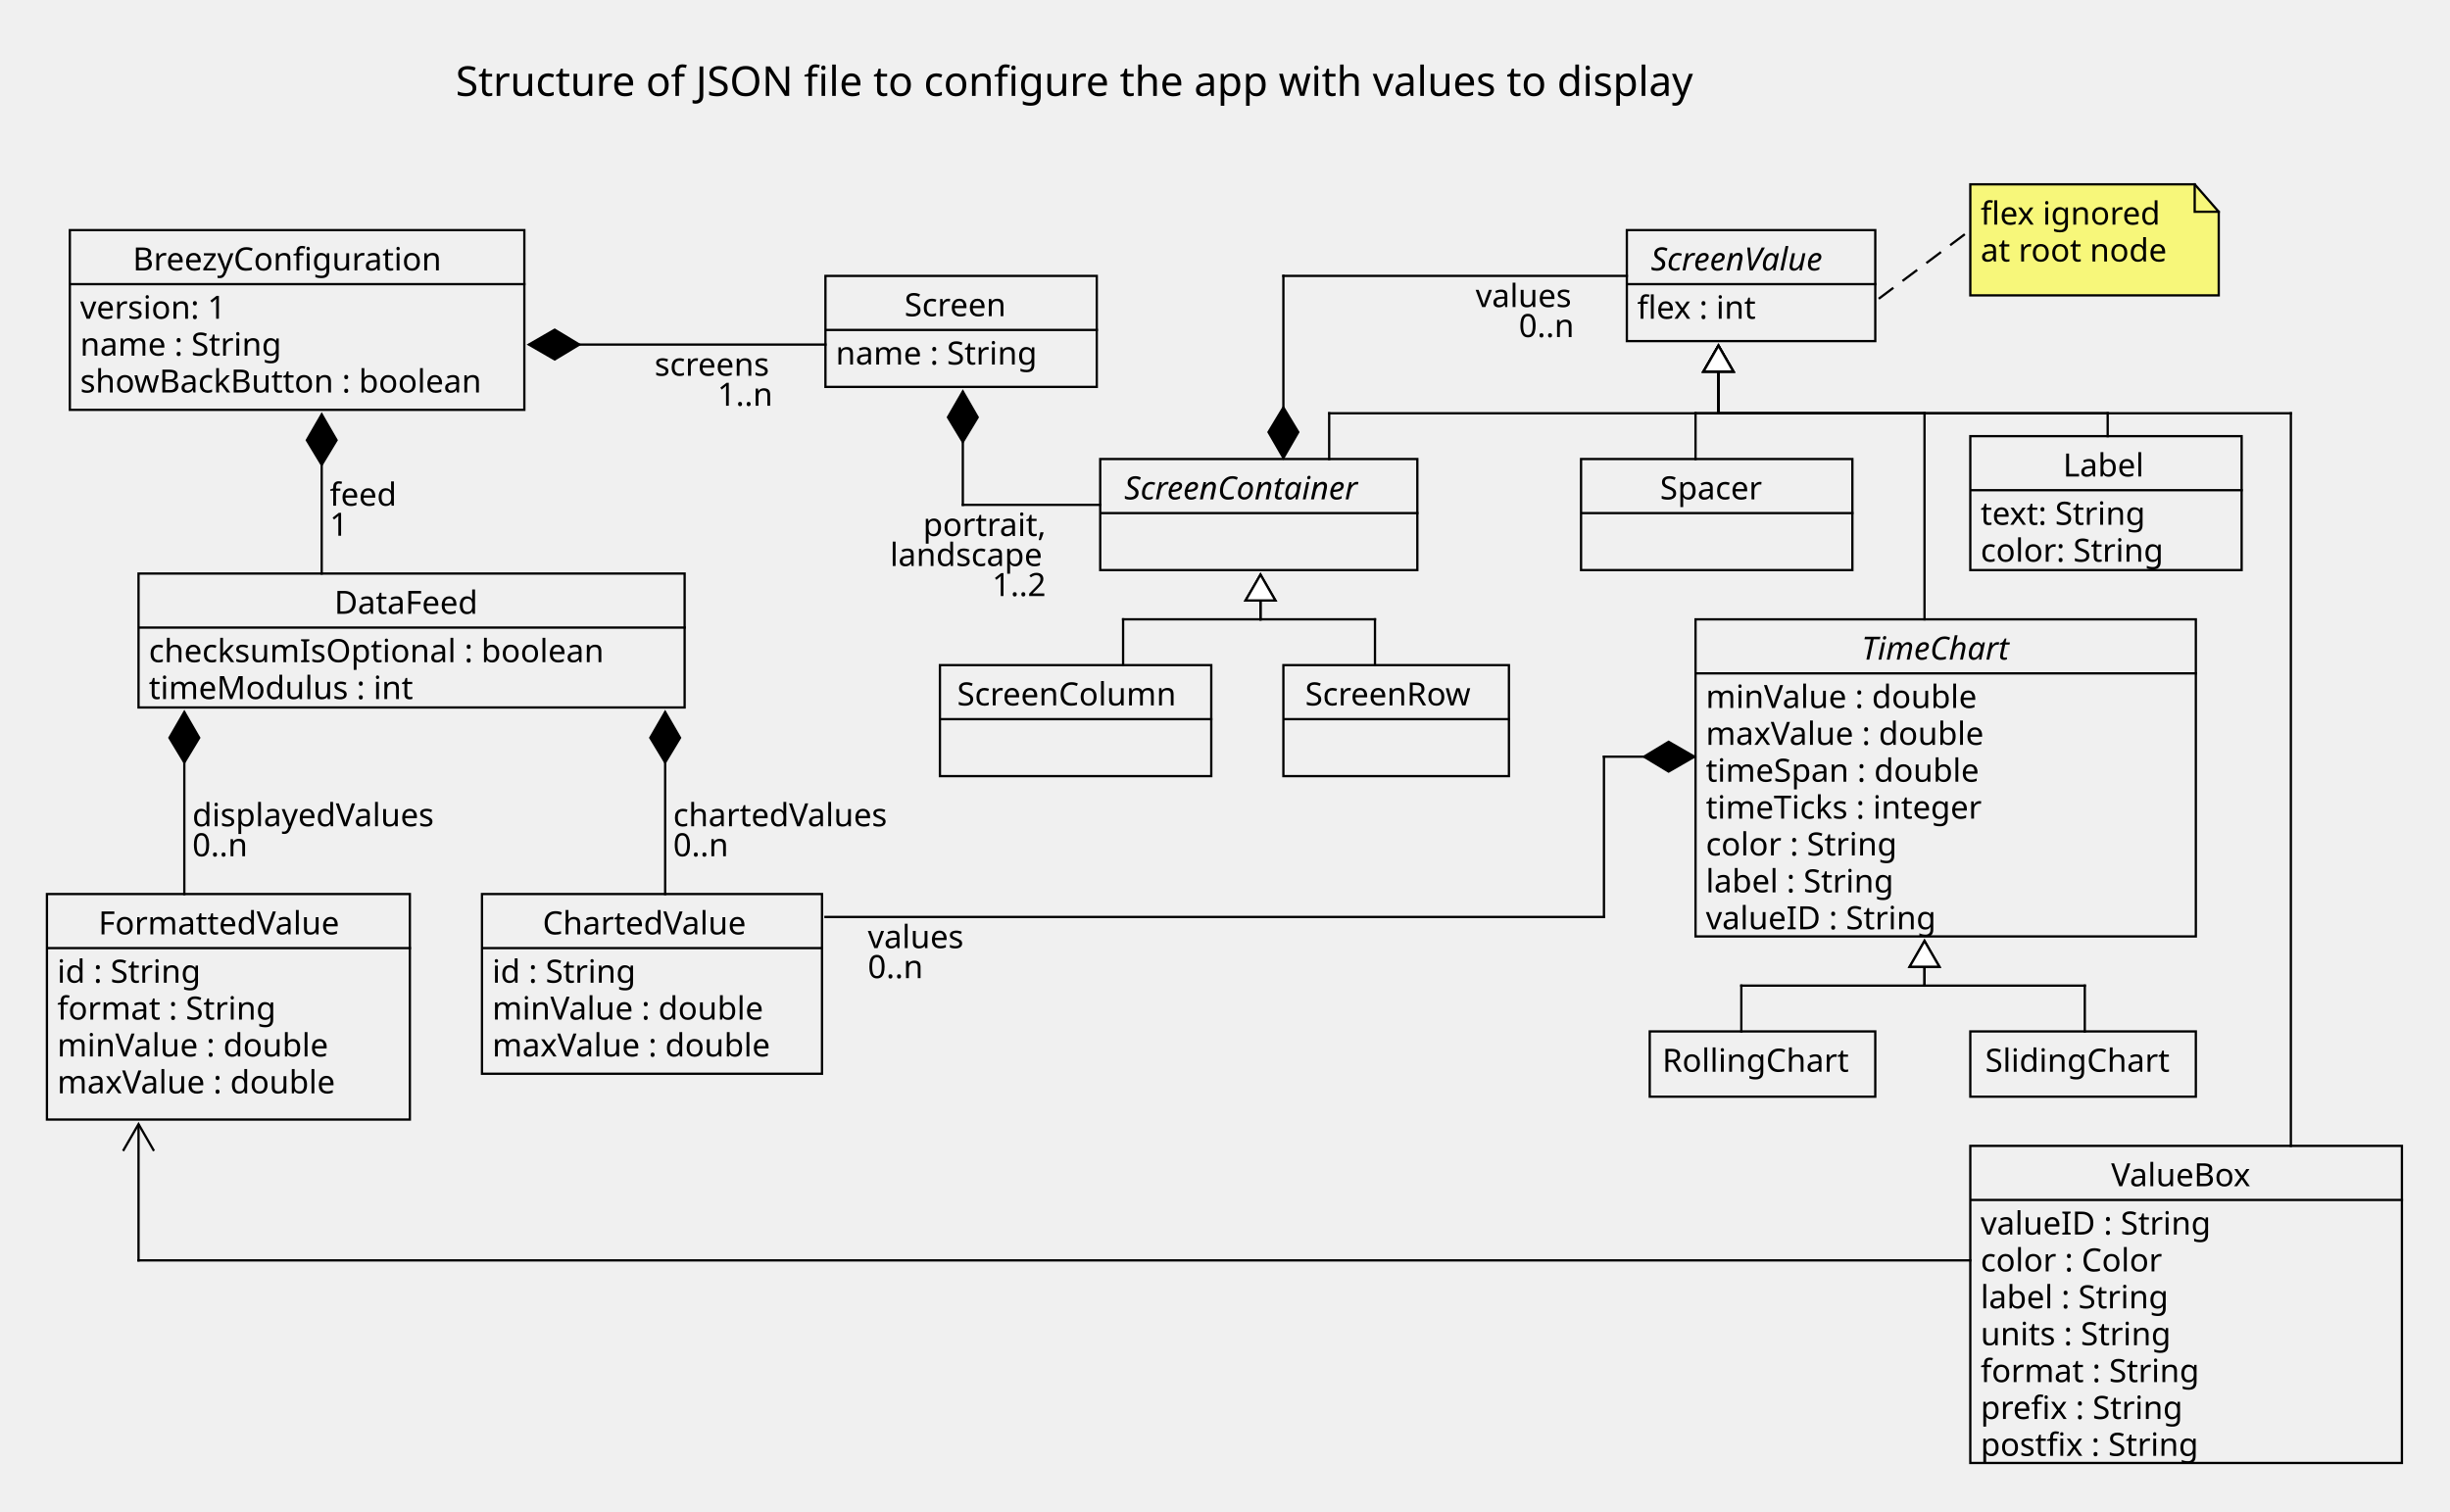
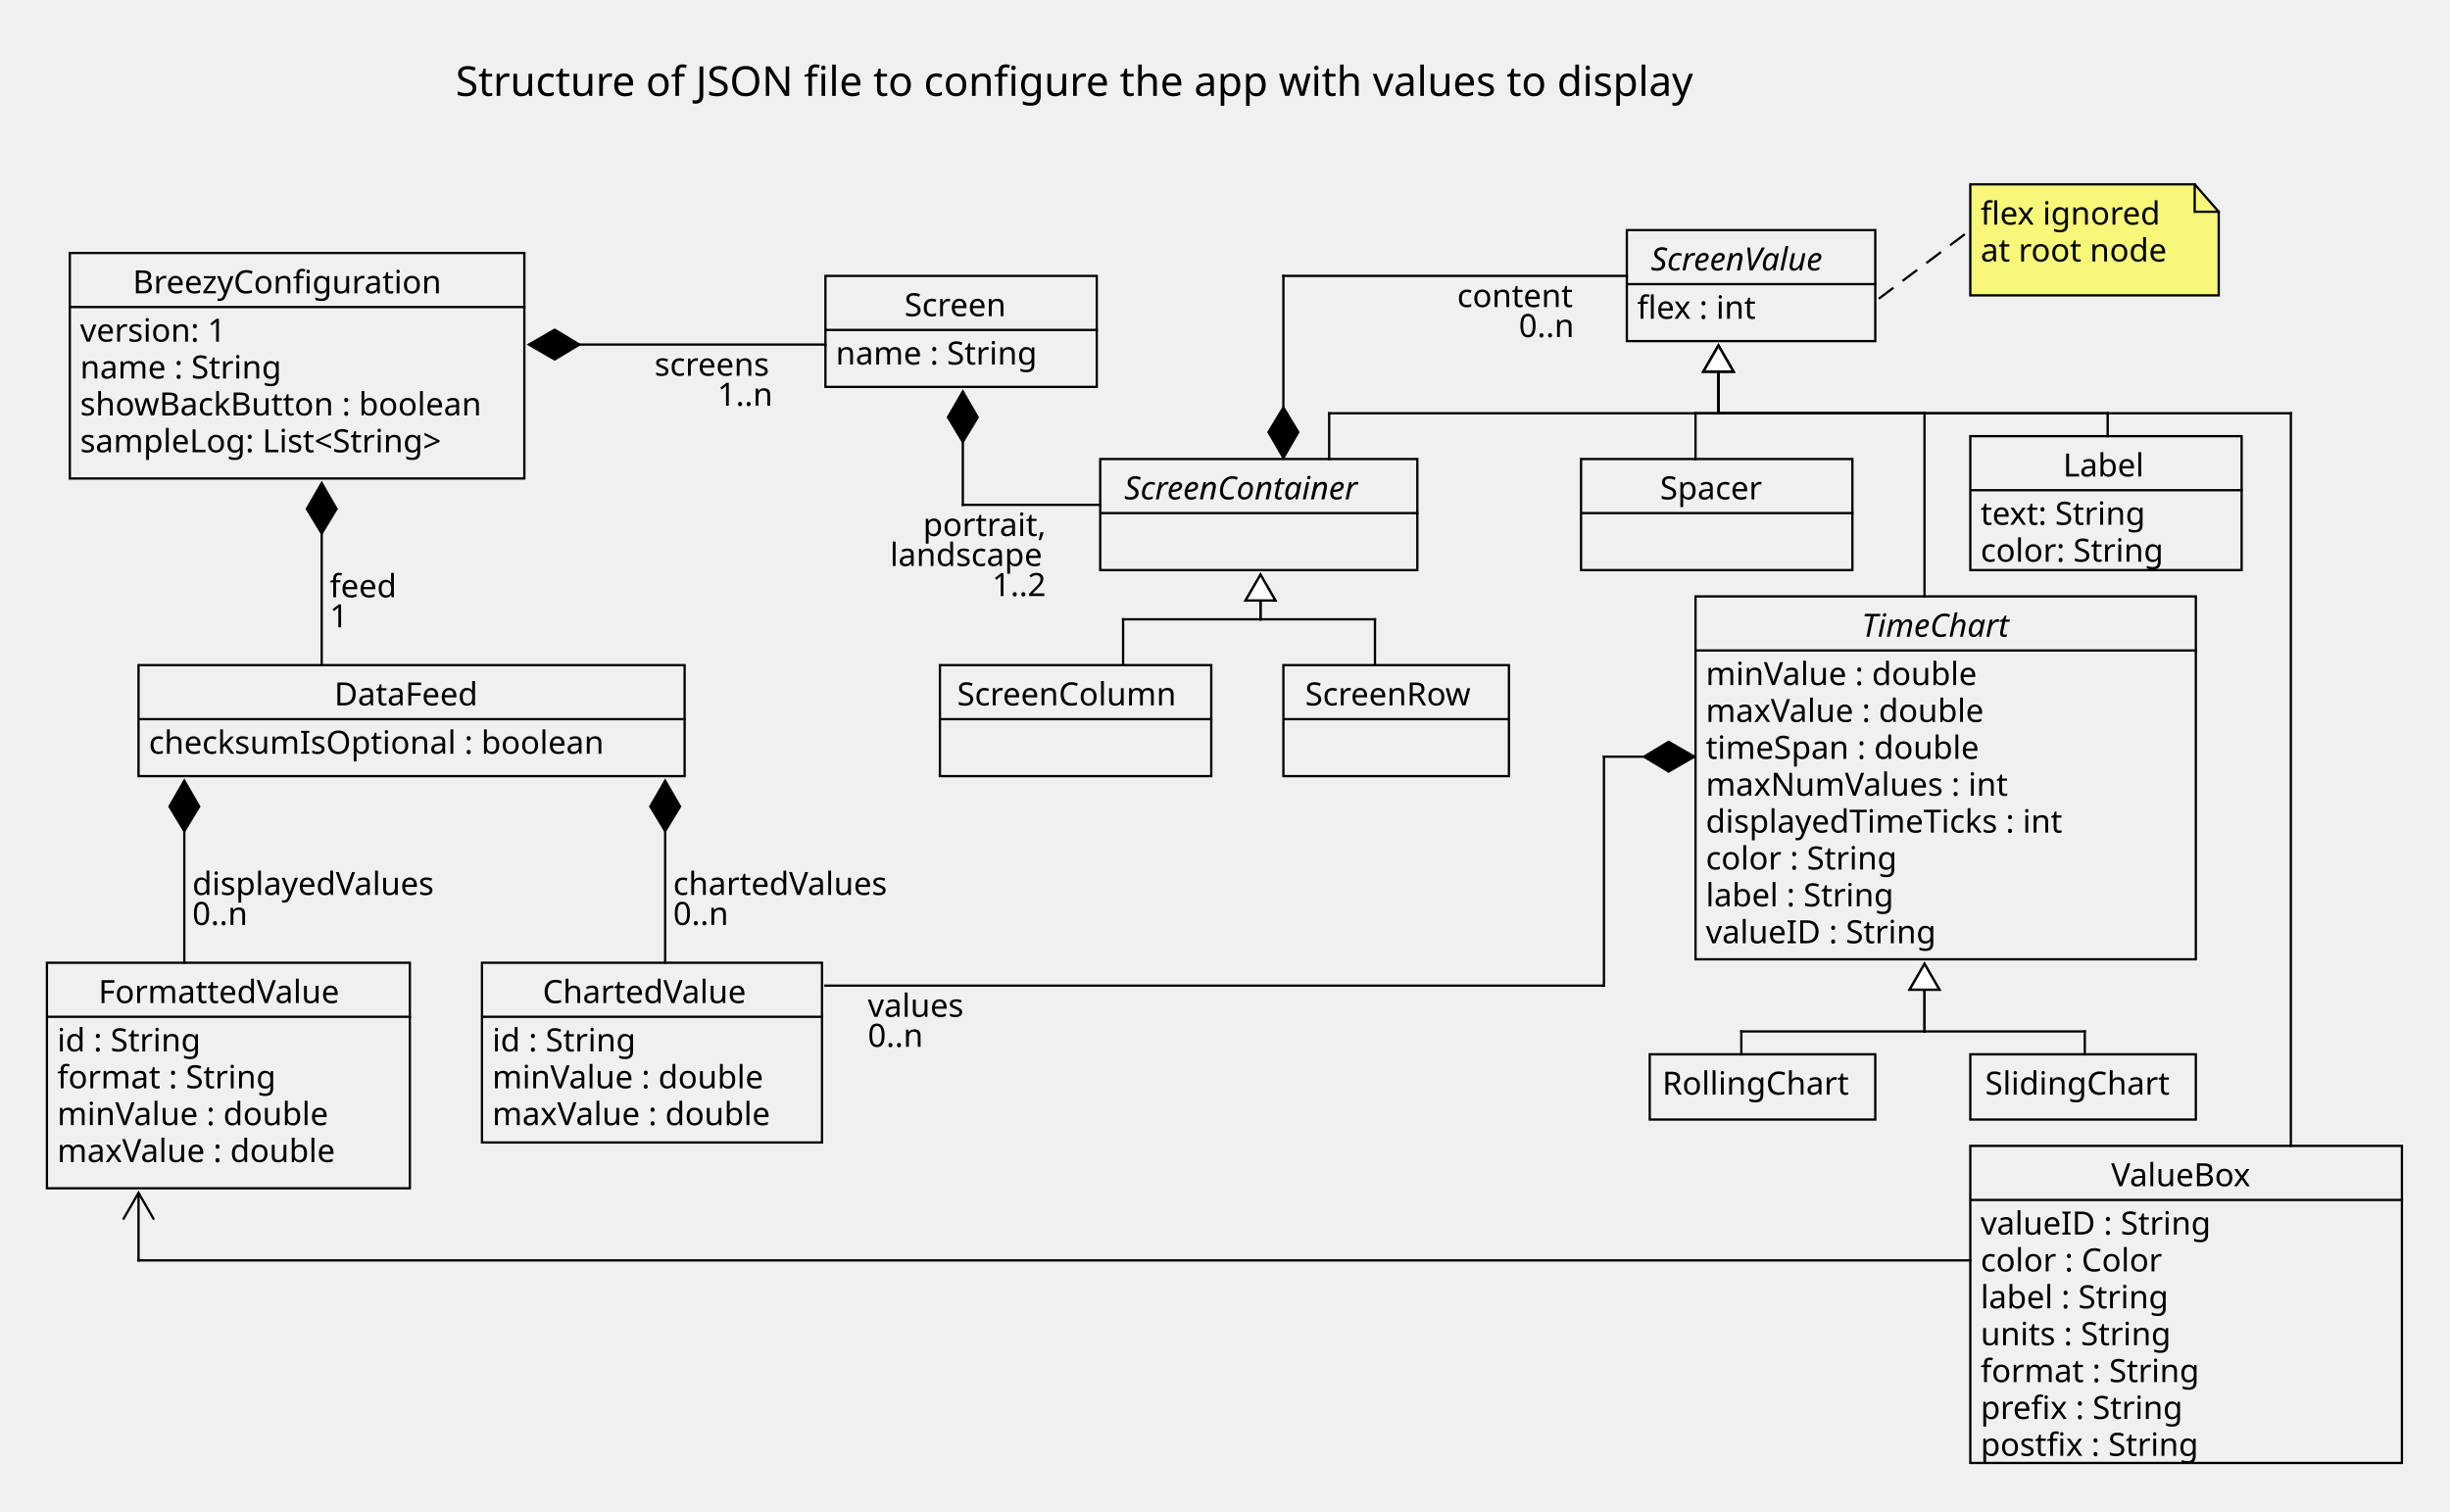
<svg xmlns="http://www.w3.org/2000/svg" fill-opacity="1" color-rendering="auto" color-interpolation="auto" text-rendering="auto" stroke="black" stroke-linecap="square" width="1070" stroke-miterlimit="10" shape-rendering="auto" stroke-opacity="1" fill="black" stroke-dasharray="none" font-weight="normal" stroke-width="1" viewBox="10 0 1070 660" height="660" font-family="'Dialog'" font-style="normal" stroke-linejoin="miter" font-size="12px" stroke-dashoffset="0" image-rendering="auto">
  <defs id="genericDefs" />
  <g>
    <defs id="defs1">
      <clipPath clipPathUnits="userSpaceOnUse" id="clipPath1">
        <path d="M0 0 L2147483647 0 L2147483647 2147483647 L0 2147483647 L0 0 Z" />
      </clipPath>
      <clipPath clipPathUnits="userSpaceOnUse" id="clipPath2">
        <path d="M0 0 L0 50 L110 50 L110 0 Z" />
      </clipPath>
      <clipPath clipPathUnits="userSpaceOnUse" id="clipPath3">
        <path d="M0 0 L0 30 L100 30 L100 0 Z" />
      </clipPath>
      <clipPath clipPathUnits="userSpaceOnUse" id="clipPath4">
        <path d="M0 0 L0 50 L120 50 L120 0 Z" />
      </clipPath>
      <clipPath clipPathUnits="userSpaceOnUse" id="clipPath5">
        <path d="M0 0 L0 60 L120 60 L120 0 Z" />
      </clipPath>
      <clipPath clipPathUnits="userSpaceOnUse" id="clipPath6">
        <path d="M0 0 L0 140 L190 140 L190 0 Z" />
      </clipPath>
      <clipPath clipPathUnits="userSpaceOnUse" id="clipPath7">
-         <path d="M0 0 L0 140 L220 140 L220 0 Z" />
+         <path d="M0 0 L0 160 L220 160 L220 0 Z" />
      </clipPath>
      <clipPath clipPathUnits="userSpaceOnUse" id="clipPath8">
        <path d="M0 0 L0 50 L140 50 L140 0 Z" />
      </clipPath>
      <clipPath clipPathUnits="userSpaceOnUse" id="clipPath9">
        <path d="M0 0 L0 50 L100 50 L100 0 Z" />
      </clipPath>
      <clipPath clipPathUnits="userSpaceOnUse" id="clipPath10">
        <path d="M0 0 L0 100 L160 100 L160 0 Z" />
      </clipPath>
      <clipPath clipPathUnits="userSpaceOnUse" id="clipPath11">
        <path d="M0 0 L0 80 L150 80 L150 0 Z" />
      </clipPath>
      <clipPath clipPathUnits="userSpaceOnUse" id="clipPath12">
-         <path d="M0 0 L0 60 L240 60 L240 0 Z" />
+         <path d="M0 0 L0 50 L240 50 L240 0 Z" />
      </clipPath>
      <clipPath clipPathUnits="userSpaceOnUse" id="clipPath13">
        <path d="M0 0 L0 40 L680 40 L680 0 Z" />
      </clipPath>
      <clipPath clipPathUnits="userSpaceOnUse" id="clipPath14">
-         <path d="M0 0 L0 80 L200 80 L200 0 Z" />
+         <path d="M0 0 L0 100 L200 100 L200 0 Z" />
      </clipPath>
      <clipPath clipPathUnits="userSpaceOnUse" id="clipPath15">
        <path d="M0 0 L0 60 L70 60 L70 0 Z" />
      </clipPath>
      <clipPath clipPathUnits="userSpaceOnUse" id="clipPath16">
        <path d="M0 0 L0 70 L100 70 L100 0 Z" />
      </clipPath>
      <clipPath clipPathUnits="userSpaceOnUse" id="clipPath17">
        <path d="M0 0 L0 70 L110 70 L110 0 Z" />
      </clipPath>
      <clipPath clipPathUnits="userSpaceOnUse" id="clipPath18">
-         <path d="M0 0 L0 90 L830 90 L830 0 Z" />
+         <path d="M0 0 L0 60 L830 60 L830 0 Z" />
      </clipPath>
      <clipPath clipPathUnits="userSpaceOnUse" id="clipPath19">
        <path d="M0 0 L0 70 L200 70 L200 0 Z" />
      </clipPath>
      <clipPath clipPathUnits="userSpaceOnUse" id="clipPath20">
        <path d="M0 0 L0 80 L40 80 L40 0 Z" />
      </clipPath>
      <clipPath clipPathUnits="userSpaceOnUse" id="clipPath21">
        <path d="M0 0 L0 380 L280 380 L280 0 Z" />
      </clipPath>
      <clipPath clipPathUnits="userSpaceOnUse" id="clipPath22">
        <path d="M0 0 L0 110 L120 110 L120 0 Z" />
      </clipPath>
      <clipPath clipPathUnits="userSpaceOnUse" id="clipPath23">
-         <path d="M0 0 L0 150 L120 150 L120 0 Z" />
+         <path d="M0 0 L0 140 L120 140 L120 0 Z" />
      </clipPath>
      <clipPath clipPathUnits="userSpaceOnUse" id="clipPath24">
-         <path d="M0 0 L0 120 L410 120 L410 0 Z" />
+         <path d="M0 0 L0 150 L410 150 L410 0 Z" />
      </clipPath>
      <clipPath clipPathUnits="userSpaceOnUse" id="clipPath25">
+         <path d="M0 0 L0 80 L200 80 L200 0 Z" />
+       </clipPath>
+       <clipPath clipPathUnits="userSpaceOnUse" id="clipPath26">
        <path d="M0 0 L0 110 L180 110 L180 0 Z" />
      </clipPath>
-       <clipPath clipPathUnits="userSpaceOnUse" id="clipPath26">
+       <clipPath clipPathUnits="userSpaceOnUse" id="clipPath27">
        <path d="M0 0 L0 70 L80 70 L80 0 Z" />
      </clipPath>
-       <clipPath clipPathUnits="userSpaceOnUse" id="clipPath27">
+       <clipPath clipPathUnits="userSpaceOnUse" id="clipPath28">
        <path d="M0 0 L0 70 L90 70 L90 0 Z" />
      </clipPath>
-       <clipPath clipPathUnits="userSpaceOnUse" id="clipPath28">
+       <clipPath clipPathUnits="userSpaceOnUse" id="clipPath29">
        <path d="M0 0 L0 50 L160 50 L160 0 Z" />
      </clipPath>
-       <clipPath clipPathUnits="userSpaceOnUse" id="clipPath29">
-         <path d="M0 0 L0 100 L60 100 L60 0 Z" />
-       </clipPath>
      <clipPath clipPathUnits="userSpaceOnUse" id="clipPath30">
+         <path d="M0 0 L0 110 L60 110 L60 0 Z" />
+       </clipPath>
+       <clipPath clipPathUnits="userSpaceOnUse" id="clipPath31">
        <path d="M0 0 L0 110 L130 110 L130 0 Z" />
      </clipPath>
-       <clipPath clipPathUnits="userSpaceOnUse" id="clipPath31">
+       <clipPath clipPathUnits="userSpaceOnUse" id="clipPath32">
        <path d="M0 0 L0 110 L140 110 L140 0 Z" />
      </clipPath>
    </defs>
    <g fill="rgb(255,255,0)" fill-opacity="0.49" transform="translate(870,80)" stroke-opacity="0.49" stroke="rgb(255,255,0)">
      <path d="M0.5 0.5 L98.5 0.5 L109 12.5 L109 49 L0.5 49 Z" stroke="none" clip-path="url(#clipPath2)" />
    </g>
    <g transform="translate(870,80)">
      <path fill="none" d="M0.5 0.5 L98.5 0.5 L109 12.5 L109 49 L0.5 49 Z" clip-path="url(#clipPath2)" />
      <path fill="none" d="M98.5 0.5 L98.5 12.5 L109 12.5" clip-path="url(#clipPath2)" />
      <text x="5" font-size="14px" y="18.109" clip-path="url(#clipPath2)" font-family="sans-serif" stroke="none" xml:space="preserve">flex ignored</text>
      <text x="5" font-size="14px" y="34.219" clip-path="url(#clipPath2)" font-family="sans-serif" stroke="none" xml:space="preserve">at root node</text>
    </g>
-     <g fill="rgb(255,255,255)" fill-opacity="0" transform="translate(870,450)" stroke-opacity="0" stroke="rgb(255,255,255)">
+     <g fill="rgb(255,255,255)" fill-opacity="0" transform="translate(870,460)" stroke-opacity="0" stroke="rgb(255,255,255)">
      <rect x="0.5" width="98.5" height="28.5" y="0.5" clip-path="url(#clipPath3)" stroke="none" />
    </g>
-     <g transform="translate(870,450)">
+     <g transform="translate(870,460)">
      <rect fill="none" x="0.5" width="98.5" height="28.5" y="0.5" clip-path="url(#clipPath3)" />
      <text x="7" font-size="14px" y="18.109" clip-path="url(#clipPath3)" font-family="sans-serif" stroke="none" xml:space="preserve">SlidingChart</text>
    </g>
-     <g fill="rgb(255,255,255)" fill-opacity="0" transform="translate(730,450)" stroke-opacity="0" stroke="rgb(255,255,255)">
+     <g fill="rgb(255,255,255)" fill-opacity="0" transform="translate(730,460)" stroke-opacity="0" stroke="rgb(255,255,255)">
      <rect x="0.5" width="98.5" height="28.5" y="0.5" clip-path="url(#clipPath3)" stroke="none" />
    </g>
-     <g transform="translate(730,450)">
+     <g transform="translate(730,460)">
      <rect fill="none" x="0.5" width="98.5" height="28.5" y="0.5" clip-path="url(#clipPath3)" />
      <text x="6" font-size="14px" y="18.109" clip-path="url(#clipPath3)" font-family="sans-serif" stroke="none" xml:space="preserve">RollingChart</text>
    </g>
    <g fill="rgb(255,255,255)" fill-opacity="0" transform="translate(700,200)" stroke-opacity="0" stroke="rgb(255,255,255)">
      <rect x="0.5" width="118.5" height="48.5" y="0.5" clip-path="url(#clipPath4)" stroke="none" />
    </g>
    <g transform="translate(700,200)">
      <rect fill="none" x="0.5" width="118.5" height="48.5" y="0.5" clip-path="url(#clipPath4)" />
      <text x="35" font-size="14px" y="18.109" clip-path="url(#clipPath4)" font-family="sans-serif" stroke="none" xml:space="preserve">Spacer</text>
      <path fill="none" d="M1 24.109 L119 24.109" clip-path="url(#clipPath4)" />
    </g>
    <g fill="rgb(255,255,255)" fill-opacity="0" transform="translate(870,190)" stroke-opacity="0" stroke="rgb(255,255,255)">
      <rect x="0.5" width="118.5" height="58.5" y="0.5" clip-path="url(#clipPath5)" stroke="none" />
    </g>
    <g transform="translate(870,190)">
      <rect fill="none" x="0.5" width="118.5" height="58.5" y="0.5" clip-path="url(#clipPath5)" />
      <text x="41" font-size="14px" y="18.109" clip-path="url(#clipPath5)" font-family="sans-serif" stroke="none" xml:space="preserve">Label</text>
      <path fill="none" d="M1 24.109 L119 24.109" clip-path="url(#clipPath5)" />
      <text x="5" font-size="14px" y="39.219" clip-path="url(#clipPath5)" font-family="sans-serif" stroke="none" xml:space="preserve">text: String</text>
      <text x="5" font-size="14px" y="55.328" clip-path="url(#clipPath5)" font-family="sans-serif" stroke="none" xml:space="preserve">color: String</text>
    </g>
    <g fill="rgb(255,255,255)" fill-opacity="0" transform="translate(870,500)" stroke-opacity="0" stroke="rgb(255,255,255)">
      <rect x="0.5" width="188.5" height="138.5" y="0.5" clip-path="url(#clipPath6)" stroke="none" />
    </g>
    <g transform="translate(870,500)">
      <rect fill="none" x="0.5" width="188.5" height="138.5" y="0.5" clip-path="url(#clipPath6)" />
      <text x="62" font-size="14px" y="18.109" clip-path="url(#clipPath6)" font-family="sans-serif" stroke="none" xml:space="preserve">ValueBox</text>
      <path fill="none" d="M1 24.109 L189 24.109" clip-path="url(#clipPath6)" />
      <text x="5" font-size="14px" y="39.219" clip-path="url(#clipPath6)" font-family="sans-serif" stroke="none" xml:space="preserve">valueID : String</text>
      <text x="5" font-size="14px" y="55.328" clip-path="url(#clipPath6)" font-family="sans-serif" stroke="none" xml:space="preserve">color : Color</text>
      <text x="5" font-size="14px" y="71.438" clip-path="url(#clipPath6)" font-family="sans-serif" stroke="none" xml:space="preserve">label : String</text>
      <text x="5" font-size="14px" y="87.547" clip-path="url(#clipPath6)" font-family="sans-serif" stroke="none" xml:space="preserve">units : String</text>
      <text x="5" font-size="14px" y="103.656" clip-path="url(#clipPath6)" font-family="sans-serif" stroke="none" xml:space="preserve">format : String</text>
      <text x="5" font-size="14px" y="119.766" clip-path="url(#clipPath6)" font-family="sans-serif" stroke="none" xml:space="preserve">prefix : String</text>
      <text x="5" font-size="14px" y="135.875" clip-path="url(#clipPath6)" font-family="sans-serif" stroke="none" xml:space="preserve">postfix : String</text>
    </g>
-     <g fill="rgb(255,255,255)" fill-opacity="0" transform="translate(750,270)" stroke-opacity="0" stroke="rgb(255,255,255)">
-       <rect x="0.5" width="218.5" height="138.5" y="0.5" clip-path="url(#clipPath7)" stroke="none" />
-     </g>
-     <g transform="translate(750,270)">
-       <rect fill="none" x="0.5" width="218.5" height="138.5" y="0.5" clip-path="url(#clipPath7)" />
+     <g fill="rgb(255,255,255)" fill-opacity="0" transform="translate(750,260)" stroke-opacity="0" stroke="rgb(255,255,255)">
+       <rect x="0.5" width="218.5" height="158.5" y="0.5" clip-path="url(#clipPath7)" stroke="none" />
+     </g>
+     <g transform="translate(750,260)">
+       <rect fill="none" x="0.5" width="218.5" height="158.5" y="0.5" clip-path="url(#clipPath7)" />
      <text x="73" font-size="14px" y="18.109" clip-path="url(#clipPath7)" font-family="sans-serif" font-style="italic" stroke="none" xml:space="preserve">TimeChart</text>
      <path fill="none" d="M1 24.109 L219 24.109" clip-path="url(#clipPath7)" />
      <text x="5" font-size="14px" y="39.219" clip-path="url(#clipPath7)" font-family="sans-serif" stroke="none" xml:space="preserve">minValue : double</text>
      <text x="5" font-size="14px" y="55.328" clip-path="url(#clipPath7)" font-family="sans-serif" stroke="none" xml:space="preserve">maxValue : double</text>
      <text x="5" font-size="14px" y="71.438" clip-path="url(#clipPath7)" font-family="sans-serif" stroke="none" xml:space="preserve">timeSpan : double</text>
-       <text x="5" font-size="14px" y="87.547" clip-path="url(#clipPath7)" font-family="sans-serif" stroke="none" xml:space="preserve">timeTicks : integer</text>
-       <text x="5" font-size="14px" y="103.656" clip-path="url(#clipPath7)" font-family="sans-serif" stroke="none" xml:space="preserve">color : String</text>
-       <text x="5" font-size="14px" y="119.766" clip-path="url(#clipPath7)" font-family="sans-serif" stroke="none" xml:space="preserve">label : String</text>
-       <text x="5" font-size="14px" y="135.875" clip-path="url(#clipPath7)" font-family="sans-serif" stroke="none" xml:space="preserve">valueID : String</text>
+       <text x="5" font-size="14px" y="87.547" clip-path="url(#clipPath7)" font-family="sans-serif" stroke="none" xml:space="preserve">maxNumValues : int</text>
+       <text x="5" font-size="14px" y="103.656" clip-path="url(#clipPath7)" font-family="sans-serif" stroke="none" xml:space="preserve">displayedTimeTicks : int</text>
+       <text x="5" font-size="14px" y="119.766" clip-path="url(#clipPath7)" font-family="sans-serif" stroke="none" xml:space="preserve">color : String</text>
+       <text x="5" font-size="14px" y="135.875" clip-path="url(#clipPath7)" font-family="sans-serif" stroke="none" xml:space="preserve">label : String</text>
+       <text x="5" font-size="14px" y="151.984" clip-path="url(#clipPath7)" font-family="sans-serif" stroke="none" xml:space="preserve">valueID : String</text>
    </g>
    <g fill="rgb(255,255,255)" fill-opacity="0" transform="translate(490,200)" stroke-opacity="0" stroke="rgb(255,255,255)">
      <rect x="0.5" width="138.5" height="48.5" y="0.5" clip-path="url(#clipPath8)" stroke="none" />
    </g>
    <g transform="translate(490,200)">
      <rect fill="none" x="0.5" width="138.5" height="48.5" y="0.5" clip-path="url(#clipPath8)" />
      <text x="11" font-size="14px" y="18.109" clip-path="url(#clipPath8)" font-family="sans-serif" font-style="italic" stroke="none" xml:space="preserve">ScreenContainer</text>
      <path fill="none" d="M1 24.109 L139 24.109" clip-path="url(#clipPath8)" />
    </g>
    <g fill="rgb(255,255,255)" fill-opacity="0" transform="translate(420,290)" stroke-opacity="0" stroke="rgb(255,255,255)">
      <rect x="0.5" width="118.5" height="48.5" y="0.5" clip-path="url(#clipPath4)" stroke="none" />
    </g>
    <g transform="translate(420,290)">
      <rect fill="none" x="0.5" width="118.5" height="48.5" y="0.5" clip-path="url(#clipPath4)" />
      <text x="8" font-size="14px" y="18.109" clip-path="url(#clipPath4)" font-family="sans-serif" stroke="none" xml:space="preserve">ScreenColumn</text>
      <path fill="none" d="M1 24.109 L119 24.109" clip-path="url(#clipPath4)" />
    </g>
    <g fill="rgb(255,255,255)" fill-opacity="0" transform="translate(570,290)" stroke-opacity="0" stroke="rgb(255,255,255)">
      <rect x="0.5" width="98.5" height="48.5" y="0.5" clip-path="url(#clipPath9)" stroke="none" />
    </g>
    <g transform="translate(570,290)">
      <rect fill="none" x="0.5" width="98.5" height="48.5" y="0.5" clip-path="url(#clipPath9)" />
      <text x="10" font-size="14px" y="18.109" clip-path="url(#clipPath9)" font-family="sans-serif" stroke="none" xml:space="preserve">ScreenRow</text>
      <path fill="none" d="M1 24.109 L99 24.109" clip-path="url(#clipPath9)" />
    </g>
    <g fill="rgb(255,255,255)" fill-opacity="0" transform="translate(720,100)" stroke-opacity="0" stroke="rgb(255,255,255)">
      <rect x="0.5" width="108.5" height="48.5" y="0.5" clip-path="url(#clipPath2)" stroke="none" />
    </g>
    <g transform="translate(720,100)">
      <rect fill="none" x="0.5" width="108.5" height="48.5" y="0.5" clip-path="url(#clipPath2)" />
      <text x="11" font-size="14px" y="18.109" clip-path="url(#clipPath2)" font-family="sans-serif" font-style="italic" stroke="none" xml:space="preserve">ScreenValue</text>
      <path fill="none" d="M1 24.109 L109 24.109" clip-path="url(#clipPath2)" />
      <text x="5" font-size="14px" y="39.219" clip-path="url(#clipPath2)" font-family="sans-serif" stroke="none" xml:space="preserve">flex : int</text>
    </g>
-     <g fill="rgb(255,255,255)" fill-opacity="0" transform="translate(30,390)" stroke-opacity="0" stroke="rgb(255,255,255)">
+     <g fill="rgb(255,255,255)" fill-opacity="0" transform="translate(30,420)" stroke-opacity="0" stroke="rgb(255,255,255)">
      <rect x="0.5" width="158.5" height="98.5" y="0.5" clip-path="url(#clipPath10)" stroke="none" />
    </g>
-     <g transform="translate(30,390)">
+     <g transform="translate(30,420)">
      <rect fill="none" x="0.5" width="158.5" height="98.5" y="0.5" clip-path="url(#clipPath10)" />
      <text x="23" font-size="14px" y="18.109" clip-path="url(#clipPath10)" font-family="sans-serif" stroke="none" xml:space="preserve">FormattedValue</text>
      <path fill="none" d="M1 24.109 L159 24.109" clip-path="url(#clipPath10)" />
      <text x="5" font-size="14px" y="39.219" clip-path="url(#clipPath10)" font-family="sans-serif" stroke="none" xml:space="preserve">id : String</text>
      <text x="5" font-size="14px" y="55.328" clip-path="url(#clipPath10)" font-family="sans-serif" stroke="none" xml:space="preserve">format : String</text>
      <text x="5" font-size="14px" y="71.438" clip-path="url(#clipPath10)" font-family="sans-serif" stroke="none" xml:space="preserve">minValue : double</text>
      <text x="5" font-size="14px" y="87.547" clip-path="url(#clipPath10)" font-family="sans-serif" stroke="none" xml:space="preserve">maxValue : double</text>
    </g>
-     <g fill="rgb(255,255,255)" fill-opacity="0" transform="translate(220,390)" stroke-opacity="0" stroke="rgb(255,255,255)">
+     <g fill="rgb(255,255,255)" fill-opacity="0" transform="translate(220,420)" stroke-opacity="0" stroke="rgb(255,255,255)">
      <rect x="0.5" width="148.5" height="78.5" y="0.5" clip-path="url(#clipPath11)" stroke="none" />
    </g>
-     <g transform="translate(220,390)">
+     <g transform="translate(220,420)">
      <rect fill="none" x="0.5" width="148.5" height="78.5" y="0.5" clip-path="url(#clipPath11)" />
      <text x="27" font-size="14px" y="18.109" clip-path="url(#clipPath11)" font-family="sans-serif" stroke="none" xml:space="preserve">ChartedValue</text>
      <path fill="none" d="M1 24.109 L149 24.109" clip-path="url(#clipPath11)" />
      <text x="5" font-size="14px" y="39.219" clip-path="url(#clipPath11)" font-family="sans-serif" stroke="none" xml:space="preserve">id : String</text>
      <text x="5" font-size="14px" y="55.328" clip-path="url(#clipPath11)" font-family="sans-serif" stroke="none" xml:space="preserve">minValue : double</text>
      <text x="5" font-size="14px" y="71.438" clip-path="url(#clipPath11)" font-family="sans-serif" stroke="none" xml:space="preserve">maxValue : double</text>
    </g>
-     <g fill="rgb(255,255,255)" fill-opacity="0" transform="translate(70,250)" stroke-opacity="0" stroke="rgb(255,255,255)">
-       <rect x="0.5" width="238.5" height="58.5" y="0.5" clip-path="url(#clipPath12)" stroke="none" />
-     </g>
-     <g transform="translate(70,250)">
-       <rect fill="none" x="0.5" width="238.5" height="58.5" y="0.5" clip-path="url(#clipPath12)" />
+     <g fill="rgb(255,255,255)" fill-opacity="0" transform="translate(70,290)" stroke-opacity="0" stroke="rgb(255,255,255)">
+       <rect x="0.5" width="238.5" height="48.5" y="0.5" clip-path="url(#clipPath12)" stroke="none" />
+     </g>
+     <g transform="translate(70,290)">
+       <rect fill="none" x="0.5" width="238.5" height="48.5" y="0.5" clip-path="url(#clipPath12)" />
      <text x="86" font-size="14px" y="18.109" clip-path="url(#clipPath12)" font-family="sans-serif" stroke="none" xml:space="preserve">DataFeed</text>
      <path fill="none" d="M1 24.109 L239 24.109" clip-path="url(#clipPath12)" />
      <text x="5" font-size="14px" y="39.219" clip-path="url(#clipPath12)" font-family="sans-serif" stroke="none" xml:space="preserve">checksumIsOptional : boolean</text>
-       <text x="5" font-size="14px" y="55.328" clip-path="url(#clipPath12)" font-family="sans-serif" stroke="none" xml:space="preserve">timeModulus : int</text>
    </g>
    <g fill="rgb(255,255,255)" fill-opacity="0" transform="translate(370,120)" stroke-opacity="0" stroke="rgb(255,255,255)">
      <rect x="0.5" width="118.5" height="48.5" y="0.5" clip-path="url(#clipPath4)" stroke="none" />
    </g>
    <g transform="translate(370,120)">
      <rect fill="none" x="0.5" width="118.5" height="48.5" y="0.5" clip-path="url(#clipPath4)" />
      <text x="35" font-size="14px" y="18.109" clip-path="url(#clipPath4)" font-family="sans-serif" stroke="none" xml:space="preserve">Screen</text>
      <path fill="none" d="M1 24.109 L119 24.109" clip-path="url(#clipPath4)" />
      <text x="5" font-size="14px" y="39.219" clip-path="url(#clipPath4)" font-family="sans-serif" stroke="none" xml:space="preserve">name : String</text>
    </g>
    <g fill="rgb(255,255,255)" fill-opacity="0" transform="translate(160,20)" stroke-opacity="0" stroke="rgb(255,255,255)">
      <rect x="0.5" width="678.5" height="38.5" y="0.5" clip-path="url(#clipPath13)" stroke="none" />
    </g>
    <g font-family="sans-serif" font-size="18px" transform="translate(160,20)">
      <text x="49" xml:space="preserve" y="21.875" clip-path="url(#clipPath13)" stroke="none">Structure of JSON file to configure the app with values to display</text>
    </g>
-     <g fill="rgb(255,255,255)" fill-opacity="0" transform="translate(40,100)" stroke-opacity="0" stroke="rgb(255,255,255)">
-       <rect x="0.5" width="198.5" height="78.5" y="0.5" clip-path="url(#clipPath14)" stroke="none" />
-     </g>
-     <g transform="translate(40,100)">
-       <rect fill="none" x="0.5" width="198.5" height="78.5" y="0.5" clip-path="url(#clipPath14)" />
+     <g fill="rgb(255,255,255)" fill-opacity="0" transform="translate(40,110)" stroke-opacity="0" stroke="rgb(255,255,255)">
+       <rect x="0.5" width="198.5" height="98.5" y="0.5" clip-path="url(#clipPath14)" stroke="none" />
+     </g>
+     <g transform="translate(40,110)">
+       <rect fill="none" x="0.5" width="198.5" height="98.5" y="0.5" clip-path="url(#clipPath14)" />
      <text x="28" font-size="14px" y="18.109" clip-path="url(#clipPath14)" font-family="sans-serif" stroke="none" xml:space="preserve">BreezyConfiguration</text>
      <path fill="none" d="M1 24.109 L199 24.109" clip-path="url(#clipPath14)" />
      <text x="5" font-size="14px" y="39.219" clip-path="url(#clipPath14)" font-family="sans-serif" stroke="none" xml:space="preserve">version: 1</text>
      <text x="5" font-size="14px" y="55.328" clip-path="url(#clipPath14)" font-family="sans-serif" stroke="none" xml:space="preserve">name : String</text>
      <text x="5" font-size="14px" y="71.438" clip-path="url(#clipPath14)" font-family="sans-serif" stroke="none" xml:space="preserve">showBackButton : boolean</text>
+       <text x="5" font-size="14px" y="87.547" clip-path="url(#clipPath14)" font-family="sans-serif" stroke="none" xml:space="preserve">sampleLog: List&lt;String&gt;</text>
    </g>
    <g stroke-dasharray="8,5" stroke-miterlimit="5" transform="translate(820,90)" stroke-linecap="butt">
      <path fill="none" d="M10.5 40.5 L50.5 10.5" clip-path="url(#clipPath15)" />
    </g>
-     <g transform="translate(840,400)">
-       <path fill="none" d="M10.5 11.5 L10.5 30.5" clip-path="url(#clipPath16)" />
-       <path fill="none" d="M10.5 30.5 L80.5 30.5" clip-path="url(#clipPath16)" />
-       <path fill="none" d="M80.5 30.5 L80.5 50.5" clip-path="url(#clipPath16)" />
+     <g transform="translate(840,410)">
+       <path fill="none" d="M10.5 11.5 L10.5 40.5" clip-path="url(#clipPath16)" />
+       <path fill="none" d="M10.5 40.5 L80.5 40.5" clip-path="url(#clipPath16)" />
+       <path fill="none" d="M80.5 40.5 L80.5 50.5" clip-path="url(#clipPath16)" />
      <path fill="white" d="M4 22.258 L10.5 11 L17 22.258 Z" clip-path="url(#clipPath16)" stroke="none" />
      <path fill="none" d="M4 22.258 L10.5 11 L17 22.258 Z" clip-path="url(#clipPath16)" />
    </g>
-     <g transform="translate(760,400)">
-       <path fill="none" d="M90.5 11.5 L90.5 30.5" clip-path="url(#clipPath17)" />
-       <path fill="none" d="M90.5 30.5 L10.5 30.5" clip-path="url(#clipPath17)" />
-       <path fill="none" d="M10.5 30.5 L10.5 50.5" clip-path="url(#clipPath17)" />
+     <g transform="translate(760,410)">
+       <path fill="none" d="M90.5 11.5 L90.5 40.5" clip-path="url(#clipPath17)" />
+       <path fill="none" d="M90.5 40.5 L10.5 40.5" clip-path="url(#clipPath17)" />
+       <path fill="none" d="M10.5 40.5 L10.5 50.5" clip-path="url(#clipPath17)" />
      <path fill="white" d="M84 22.258 L90.5 11 L97 22.258 Z" clip-path="url(#clipPath17)" stroke="none" />
      <path fill="none" d="M84 22.258 L90.5 11 L97 22.258 Z" clip-path="url(#clipPath17)" />
    </g>
-     <g transform="translate(60,480)">
-       <path fill="none" d="M10.5 11.5 L10.5 70.5" clip-path="url(#clipPath18)" />
-       <path fill="none" d="M10.5 70.5 L810.5 70.5" clip-path="url(#clipPath18)" />
+     <g transform="translate(60,510)">
+       <path fill="none" d="M10.5 11.5 L10.5 40.5" clip-path="url(#clipPath18)" />
+       <path fill="none" d="M10.5 40.5 L810.5 40.5" clip-path="url(#clipPath18)" />
      <path fill="none" d="M4 22.258 L10.5 11 L17 22.258" clip-path="url(#clipPath18)" />
    </g>
    <g transform="translate(750,140)">
      <path fill="none" d="M10.5 11.5 L10.5 40.5" clip-path="url(#clipPath19)" />
      <path fill="none" d="M10.5 40.5 L180.5 40.5" clip-path="url(#clipPath19)" />
      <path fill="none" d="M180.5 40.5 L180.5 50.5" clip-path="url(#clipPath19)" />
      <path fill="white" d="M4 22.258 L10.5 11 L17 22.258 Z" clip-path="url(#clipPath19)" stroke="none" />
      <path fill="none" d="M4 22.258 L10.5 11 L17 22.258 Z" clip-path="url(#clipPath19)" />
    </g>
    <g transform="translate(740,140)">
      <path fill="none" d="M20.5 11.5 L20.5 40.5" clip-path="url(#clipPath20)" />
      <path fill="none" d="M20.5 40.5 L10.5 40.5" clip-path="url(#clipPath20)" />
      <path fill="none" d="M10.5 40.5 L10.5 60.5" clip-path="url(#clipPath20)" />
      <path fill="white" d="M14 22.258 L20.5 11 L27 22.258 Z" clip-path="url(#clipPath20)" stroke="none" />
      <path fill="none" d="M14 22.258 L20.5 11 L27 22.258 Z" clip-path="url(#clipPath20)" />
    </g>
    <g transform="translate(750,140)">
      <path fill="none" d="M10.5 11.5 L10.5 40.5" clip-path="url(#clipPath21)" />
      <path fill="none" d="M10.5 40.5 L260.5 40.5" clip-path="url(#clipPath21)" />
      <path fill="none" d="M260.5 40.5 L260.5 360.5" clip-path="url(#clipPath21)" />
      <path fill="white" d="M4 22.258 L10.5 11 L17 22.258 Z" clip-path="url(#clipPath21)" stroke="none" />
      <path fill="none" d="M4 22.258 L10.5 11 L17 22.258 Z" clip-path="url(#clipPath21)" />
    </g>
    <g transform="translate(390,160)">
      <path fill="none" d="M40.5 11.5 L40.5 60.5" clip-path="url(#clipPath22)" />
      <path fill="none" d="M40.5 60.5 L100.5 60.5" clip-path="url(#clipPath22)" />
      <path d="M34 22.258 L40.5 11 L47 22.258 L40.5 33.017 Z" clip-path="url(#clipPath22)" stroke="none" />
      <path fill="none" d="M34 22.258 L40.5 11 L47 22.258 L40.5 33.017 Z" clip-path="url(#clipPath22)" />
      <text x="23.139" font-size="14px" y="74.109" clip-path="url(#clipPath22)" font-family="sans-serif" stroke="none" xml:space="preserve">portrait,</text>
      <text x="8.701" font-size="14px" y="87.219" clip-path="url(#clipPath22)" font-family="sans-serif" stroke="none" xml:space="preserve">landscape</text>
      <text x="53.285" font-size="14px" y="100.328" clip-path="url(#clipPath22)" font-family="sans-serif" stroke="none" xml:space="preserve">1..2</text>
    </g>
    <g transform="translate(750,140)">
      <path fill="none" d="M10.5 11.5 L10.5 40.5" clip-path="url(#clipPath23)" />
      <path fill="none" d="M10.5 40.5 L100.5 40.5" clip-path="url(#clipPath23)" />
-       <path fill="none" d="M100.5 40.5 L100.5 130.5" clip-path="url(#clipPath23)" />
+       <path fill="none" d="M100.5 40.5 L100.5 120.5" clip-path="url(#clipPath23)" />
      <path fill="white" d="M4 22.258 L10.5 11 L17 22.258 Z" clip-path="url(#clipPath23)" stroke="none" />
      <path fill="none" d="M4 22.258 L10.5 11 L17 22.258 Z" clip-path="url(#clipPath23)" />
    </g>
    <g transform="translate(360,320)">
      <path fill="none" d="M389.5 10.5 L350.5 10.5" clip-path="url(#clipPath24)" />
-       <path fill="none" d="M350.5 10.5 L350.5 80.5" clip-path="url(#clipPath24)" />
-       <path fill="none" d="M350.5 80.5 L10.5 80.5" clip-path="url(#clipPath24)" />
+       <path fill="none" d="M350.5 10.5 L350.5 110.5" clip-path="url(#clipPath24)" />
+       <path fill="none" d="M350.5 110.5 L10.5 110.5" clip-path="url(#clipPath24)" />
      <path d="M378.742 4 L390 10.5 L378.742 17 L367.983 10.5 Z" clip-path="url(#clipPath24)" stroke="none" />
      <path fill="none" d="M378.742 4 L390 10.5 L378.742 17 L367.983 10.5 Z" clip-path="url(#clipPath24)" />
-       <text x="29" font-size="14px" y="94.109" clip-path="url(#clipPath24)" font-family="sans-serif" stroke="none" xml:space="preserve">values</text>
-       <text x="29" font-size="14px" y="107.219" clip-path="url(#clipPath24)" font-family="sans-serif" stroke="none" xml:space="preserve">0..n</text>
+       <text x="29" font-size="14px" y="124.109" clip-path="url(#clipPath24)" font-family="sans-serif" stroke="none" xml:space="preserve">values</text>
+       <text x="29" font-size="14px" y="137.219" clip-path="url(#clipPath24)" font-family="sans-serif" stroke="none" xml:space="preserve">0..n</text>
    </g>
    <g transform="translate(580,140)">
-       <path fill="none" d="M180.5 11.5 L180.5 40.5" clip-path="url(#clipPath14)" />
-       <path fill="none" d="M180.5 40.5 L10.5 40.5" clip-path="url(#clipPath14)" />
-       <path fill="none" d="M10.5 40.5 L10.5 60.5" clip-path="url(#clipPath14)" />
-       <path fill="white" d="M174 22.258 L180.5 11 L187 22.258 Z" clip-path="url(#clipPath14)" stroke="none" />
-       <path fill="none" d="M174 22.258 L180.5 11 L187 22.258 Z" clip-path="url(#clipPath14)" />
+       <path fill="none" d="M180.5 11.5 L180.5 40.5" clip-path="url(#clipPath25)" />
+       <path fill="none" d="M180.5 40.5 L10.5 40.5" clip-path="url(#clipPath25)" />
+       <path fill="none" d="M10.5 40.5 L10.5 60.5" clip-path="url(#clipPath25)" />
+       <path fill="white" d="M174 22.258 L180.5 11 L187 22.258 Z" clip-path="url(#clipPath25)" stroke="none" />
+       <path fill="none" d="M174 22.258 L180.5 11 L187 22.258 Z" clip-path="url(#clipPath25)" />
    </g>
    <g transform="translate(560,110)">
-       <path fill="none" d="M10.5 89.5 L10.5 10.5" clip-path="url(#clipPath25)" />
-       <path fill="none" d="M10.5 10.5 L160.5 10.5" clip-path="url(#clipPath25)" />
-       <path d="M17 78.742 L10.5 90 L4 78.742 L10.5 67.983 Z" clip-path="url(#clipPath25)" stroke="none" />
-       <path fill="none" d="M17 78.742 L10.5 90 L4 78.742 L10.5 67.983 Z" clip-path="url(#clipPath25)" />
-       <text x="94.466" font-size="14px" y="24.109" clip-path="url(#clipPath25)" font-family="sans-serif" stroke="none" xml:space="preserve">values</text>
-       <text x="113.319" font-size="14px" y="37.219" clip-path="url(#clipPath25)" font-family="sans-serif" stroke="none" xml:space="preserve">0..n</text>
+       <path fill="none" d="M10.5 89.5 L10.5 10.5" clip-path="url(#clipPath26)" />
+       <path fill="none" d="M10.5 10.5 L160.5 10.5" clip-path="url(#clipPath26)" />
+       <path d="M17 78.742 L10.5 90 L4 78.742 L10.5 67.983 Z" clip-path="url(#clipPath26)" stroke="none" />
+       <path fill="none" d="M17 78.742 L10.5 90 L4 78.742 L10.5 67.983 Z" clip-path="url(#clipPath26)" />
+       <text x="86.399" font-size="14px" y="24.109" clip-path="url(#clipPath26)" font-family="sans-serif" stroke="none" xml:space="preserve">content</text>
+       <text x="113.319" font-size="14px" y="37.219" clip-path="url(#clipPath26)" font-family="sans-serif" stroke="none" xml:space="preserve">0..n</text>
    </g>
    <g transform="translate(550,240)">
-       <path fill="none" d="M10.5 11.5 L10.5 30.5" clip-path="url(#clipPath26)" />
-       <path fill="none" d="M10.5 30.5 L60.5 30.5" clip-path="url(#clipPath26)" />
-       <path fill="none" d="M60.5 30.5 L60.5 50.5" clip-path="url(#clipPath26)" />
-       <path fill="white" d="M4 22.258 L10.5 11 L17 22.258 Z" clip-path="url(#clipPath26)" stroke="none" />
-       <path fill="none" d="M4 22.258 L10.5 11 L17 22.258 Z" clip-path="url(#clipPath26)" />
+       <path fill="none" d="M10.5 11.5 L10.5 30.5" clip-path="url(#clipPath27)" />
+       <path fill="none" d="M10.5 30.5 L60.5 30.5" clip-path="url(#clipPath27)" />
+       <path fill="none" d="M60.5 30.5 L60.5 50.5" clip-path="url(#clipPath27)" />
+       <path fill="white" d="M4 22.258 L10.5 11 L17 22.258 Z" clip-path="url(#clipPath27)" stroke="none" />
+       <path fill="none" d="M4 22.258 L10.5 11 L17 22.258 Z" clip-path="url(#clipPath27)" />
    </g>
    <g transform="translate(490,240)">
-       <path fill="none" d="M70.5 11.5 L70.5 30.5" clip-path="url(#clipPath27)" />
-       <path fill="none" d="M70.5 30.5 L10.5 30.5" clip-path="url(#clipPath27)" />
-       <path fill="none" d="M10.5 30.5 L10.5 50.5" clip-path="url(#clipPath27)" />
-       <path fill="white" d="M64 22.258 L70.5 11 L77 22.258 Z" clip-path="url(#clipPath27)" stroke="none" />
-       <path fill="none" d="M64 22.258 L70.5 11 L77 22.258 Z" clip-path="url(#clipPath27)" />
+       <path fill="none" d="M70.5 11.5 L70.5 30.5" clip-path="url(#clipPath28)" />
+       <path fill="none" d="M70.5 30.5 L10.5 30.5" clip-path="url(#clipPath28)" />
+       <path fill="none" d="M10.5 30.5 L10.5 50.5" clip-path="url(#clipPath28)" />
+       <path fill="white" d="M64 22.258 L70.5 11 L77 22.258 Z" clip-path="url(#clipPath28)" stroke="none" />
+       <path fill="none" d="M64 22.258 L70.5 11 L77 22.258 Z" clip-path="url(#clipPath28)" />
    </g>
    <g transform="translate(230,140)">
-       <path fill="none" d="M11.5 10.5 L140.5 10.5" clip-path="url(#clipPath28)" />
-       <path d="M22.258 17 L11 10.5 L22.258 4 L33.017 10.5 Z" clip-path="url(#clipPath28)" stroke="none" />
-       <path fill="none" d="M22.258 17 L11 10.5 L22.258 4 L33.017 10.5 Z" clip-path="url(#clipPath28)" />
-       <text x="65.859" font-size="14px" y="24.109" clip-path="url(#clipPath28)" font-family="sans-serif" stroke="none" xml:space="preserve">screens</text>
-       <text x="93.319" font-size="14px" y="37.219" clip-path="url(#clipPath28)" font-family="sans-serif" stroke="none" xml:space="preserve">1..n</text>
-     </g>
-     <g transform="translate(140,170)">
-       <path fill="none" d="M10.5 11.5 L10.5 80.5" clip-path="url(#clipPath29)" />
-       <path d="M4 22.258 L10.5 11 L17 22.258 L10.5 33.017 Z" clip-path="url(#clipPath29)" stroke="none" />
-       <path fill="none" d="M4 22.258 L10.5 11 L17 22.258 L10.5 33.017 Z" clip-path="url(#clipPath29)" />
-       <text x="14" font-size="14px" y="50.891" clip-path="url(#clipPath29)" font-family="sans-serif" stroke="none" xml:space="preserve">feed</text>
-       <text x="14" font-size="14px" y="64" clip-path="url(#clipPath29)" font-family="sans-serif" stroke="none" xml:space="preserve">1</text>
-     </g>
-     <g transform="translate(290,300)">
+       <path fill="none" d="M11.5 10.5 L140.5 10.5" clip-path="url(#clipPath29)" />
+       <path d="M22.258 17 L11 10.5 L22.258 4 L33.017 10.5 Z" clip-path="url(#clipPath29)" stroke="none" />
+       <path fill="none" d="M22.258 17 L11 10.5 L22.258 4 L33.017 10.5 Z" clip-path="url(#clipPath29)" />
+       <text x="65.859" font-size="14px" y="24.109" clip-path="url(#clipPath29)" font-family="sans-serif" stroke="none" xml:space="preserve">screens</text>
+       <text x="93.319" font-size="14px" y="37.219" clip-path="url(#clipPath29)" font-family="sans-serif" stroke="none" xml:space="preserve">1..n</text>
+     </g>
+     <g transform="translate(140,200)">
      <path fill="none" d="M10.5 11.5 L10.5 90.5" clip-path="url(#clipPath30)" />
      <path d="M4 22.258 L10.5 11 L17 22.258 L10.5 33.017 Z" clip-path="url(#clipPath30)" stroke="none" />
      <path fill="none" d="M4 22.258 L10.5 11 L17 22.258 L10.5 33.017 Z" clip-path="url(#clipPath30)" />
-       <text x="14" font-size="14px" y="60.891" clip-path="url(#clipPath30)" font-family="sans-serif" stroke="none" xml:space="preserve">chartedValues</text>
-       <text x="14" font-size="14px" y="74" clip-path="url(#clipPath30)" font-family="sans-serif" stroke="none" xml:space="preserve">0..n</text>
-     </g>
-     <g transform="translate(80,300)">
+       <text x="14" font-size="14px" y="60.891" clip-path="url(#clipPath30)" font-family="sans-serif" stroke="none" xml:space="preserve">feed</text>
+       <text x="14" font-size="14px" y="74" clip-path="url(#clipPath30)" font-family="sans-serif" stroke="none" xml:space="preserve">1</text>
+     </g>
+     <g transform="translate(290,330)">
      <path fill="none" d="M10.5 11.5 L10.5 90.5" clip-path="url(#clipPath31)" />
      <path d="M4 22.258 L10.5 11 L17 22.258 L10.5 33.017 Z" clip-path="url(#clipPath31)" stroke="none" />
      <path fill="none" d="M4 22.258 L10.5 11 L17 22.258 L10.5 33.017 Z" clip-path="url(#clipPath31)" />
-       <text x="14" font-size="14px" y="60.891" clip-path="url(#clipPath31)" font-family="sans-serif" stroke="none" xml:space="preserve">displayedValues</text>
+       <text x="14" font-size="14px" y="60.891" clip-path="url(#clipPath31)" font-family="sans-serif" stroke="none" xml:space="preserve">chartedValues</text>
      <text x="14" font-size="14px" y="74" clip-path="url(#clipPath31)" font-family="sans-serif" stroke="none" xml:space="preserve">0..n</text>
+     </g>
+     <g transform="translate(80,330)">
+       <path fill="none" d="M10.5 11.5 L10.5 90.5" clip-path="url(#clipPath32)" />
+       <path d="M4 22.258 L10.5 11 L17 22.258 L10.5 33.017 Z" clip-path="url(#clipPath32)" stroke="none" />
+       <path fill="none" d="M4 22.258 L10.5 11 L17 22.258 L10.5 33.017 Z" clip-path="url(#clipPath32)" />
+       <text x="14" font-size="14px" y="60.891" clip-path="url(#clipPath32)" font-family="sans-serif" stroke="none" xml:space="preserve">displayedValues</text>
+       <text x="14" font-size="14px" y="74" clip-path="url(#clipPath32)" font-family="sans-serif" stroke="none" xml:space="preserve">0..n</text>
    </g>
  </g>
</svg>
